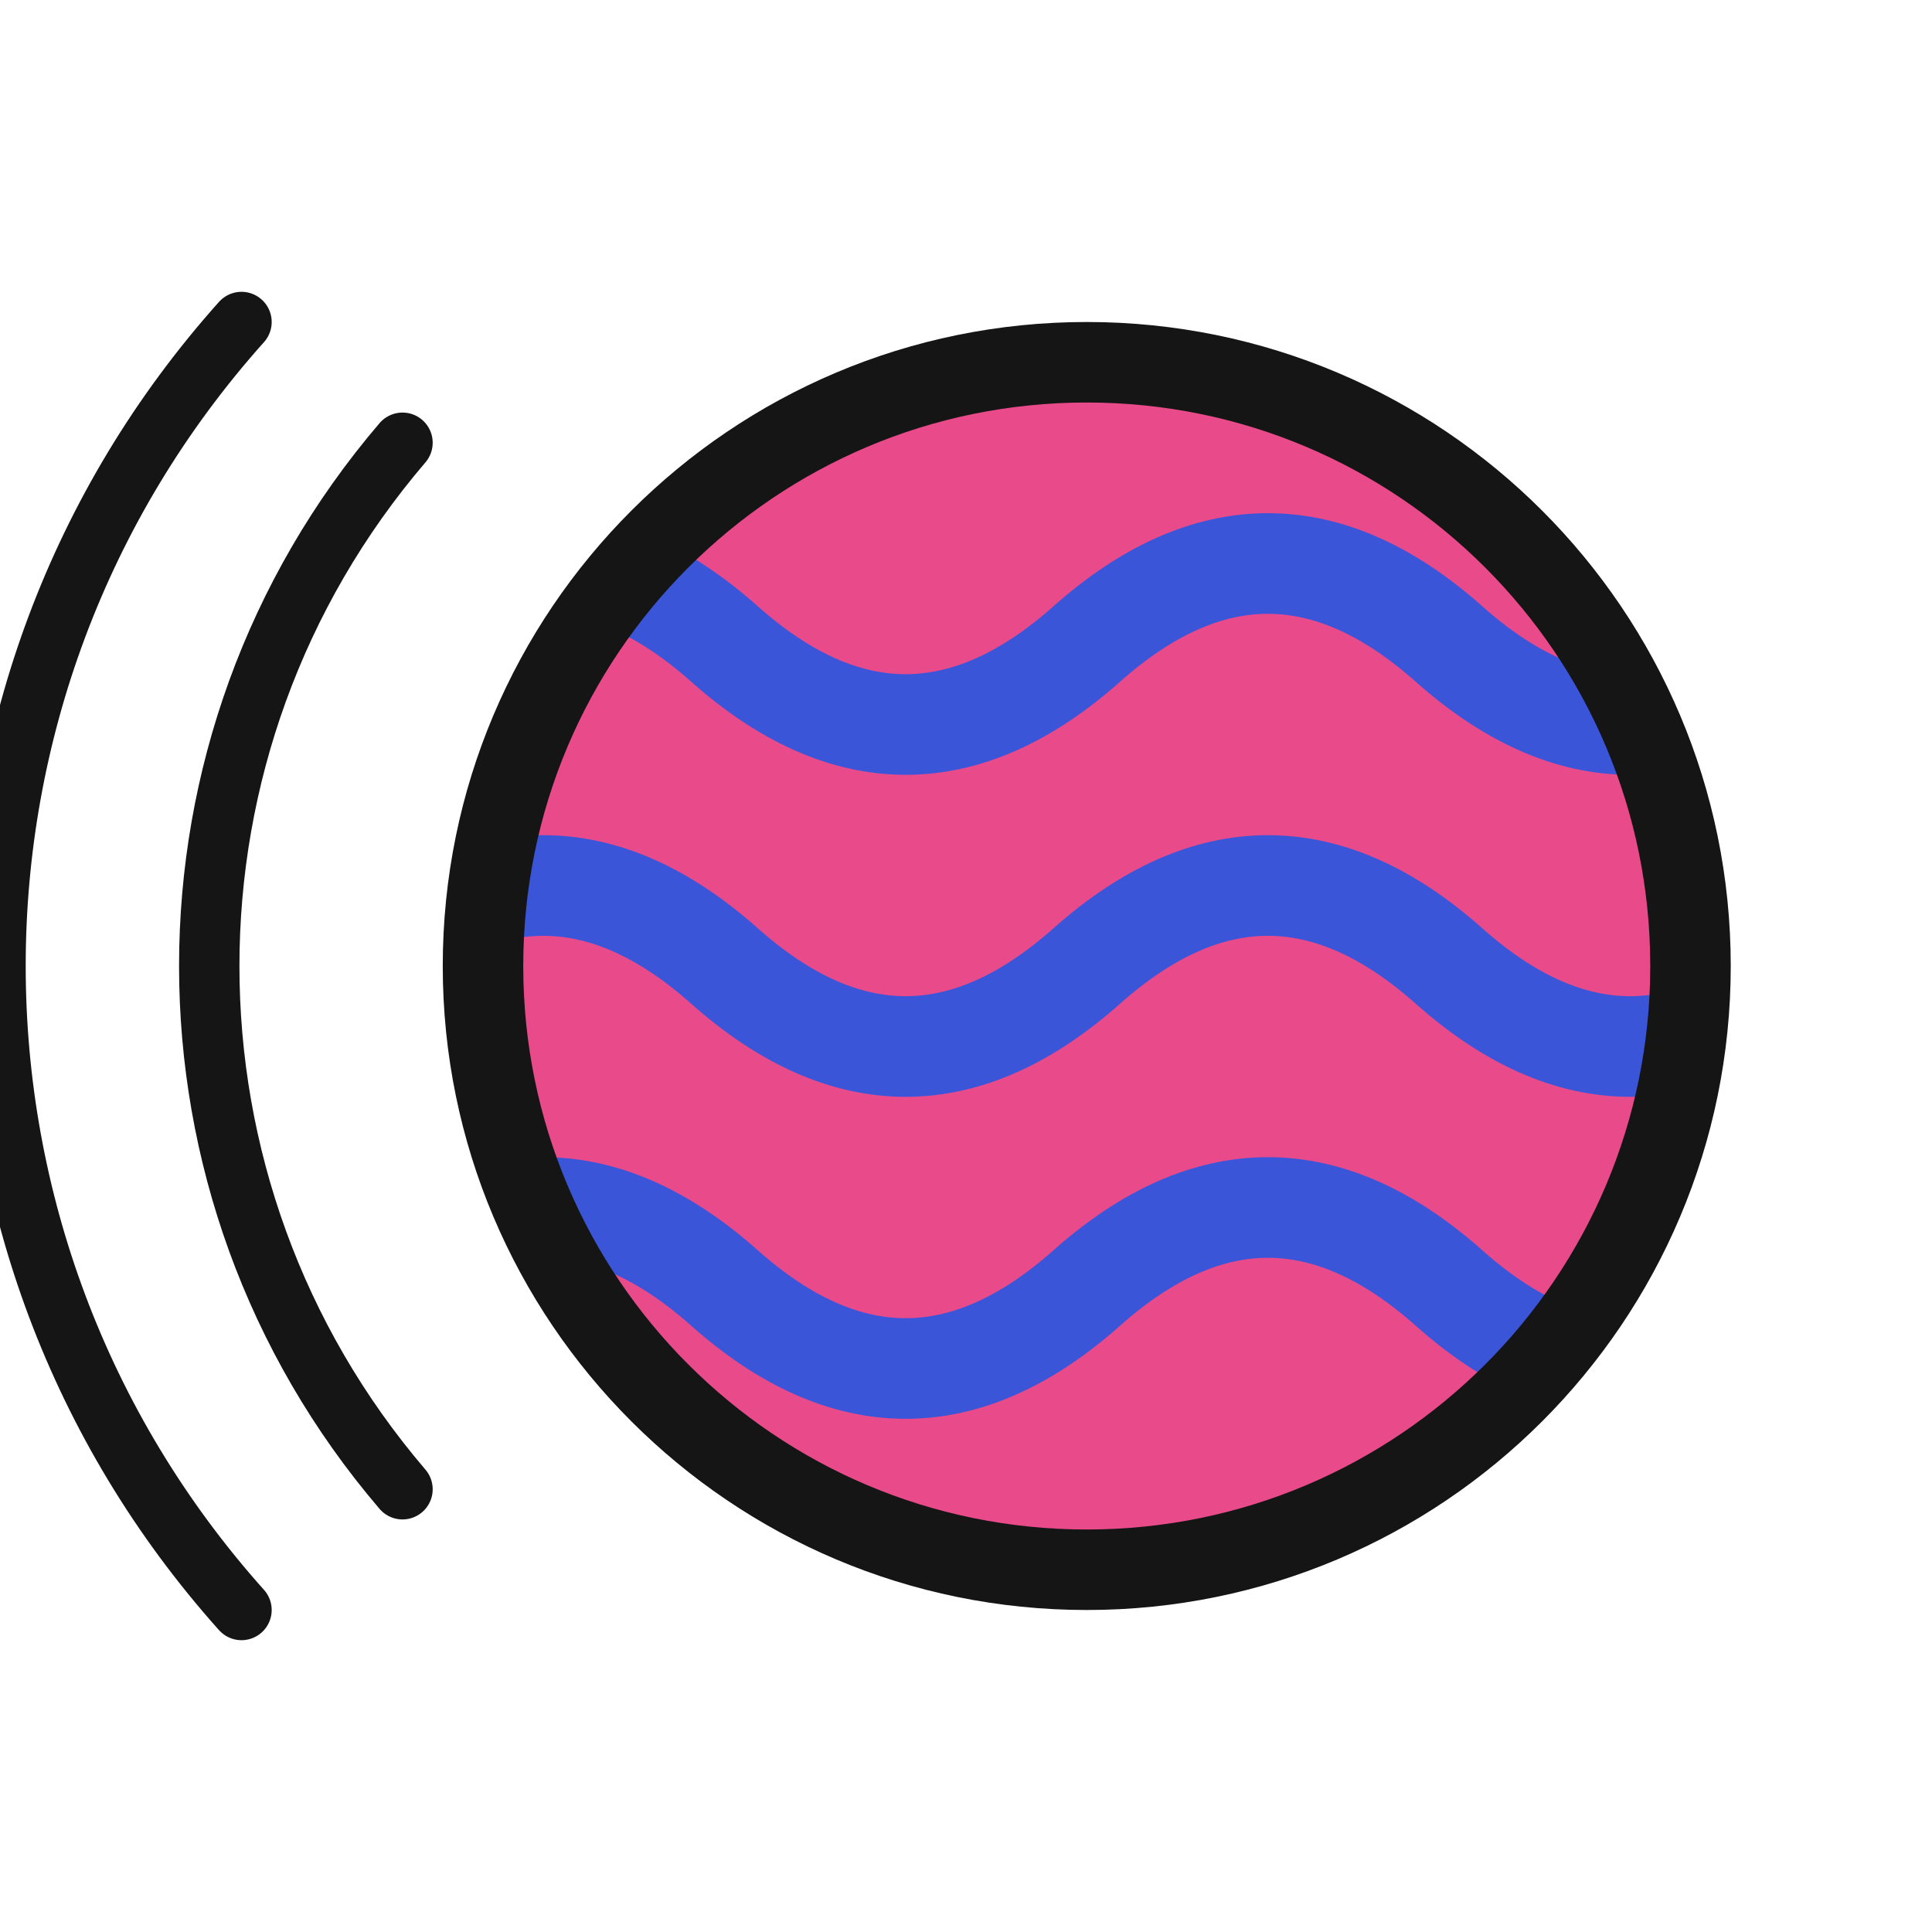
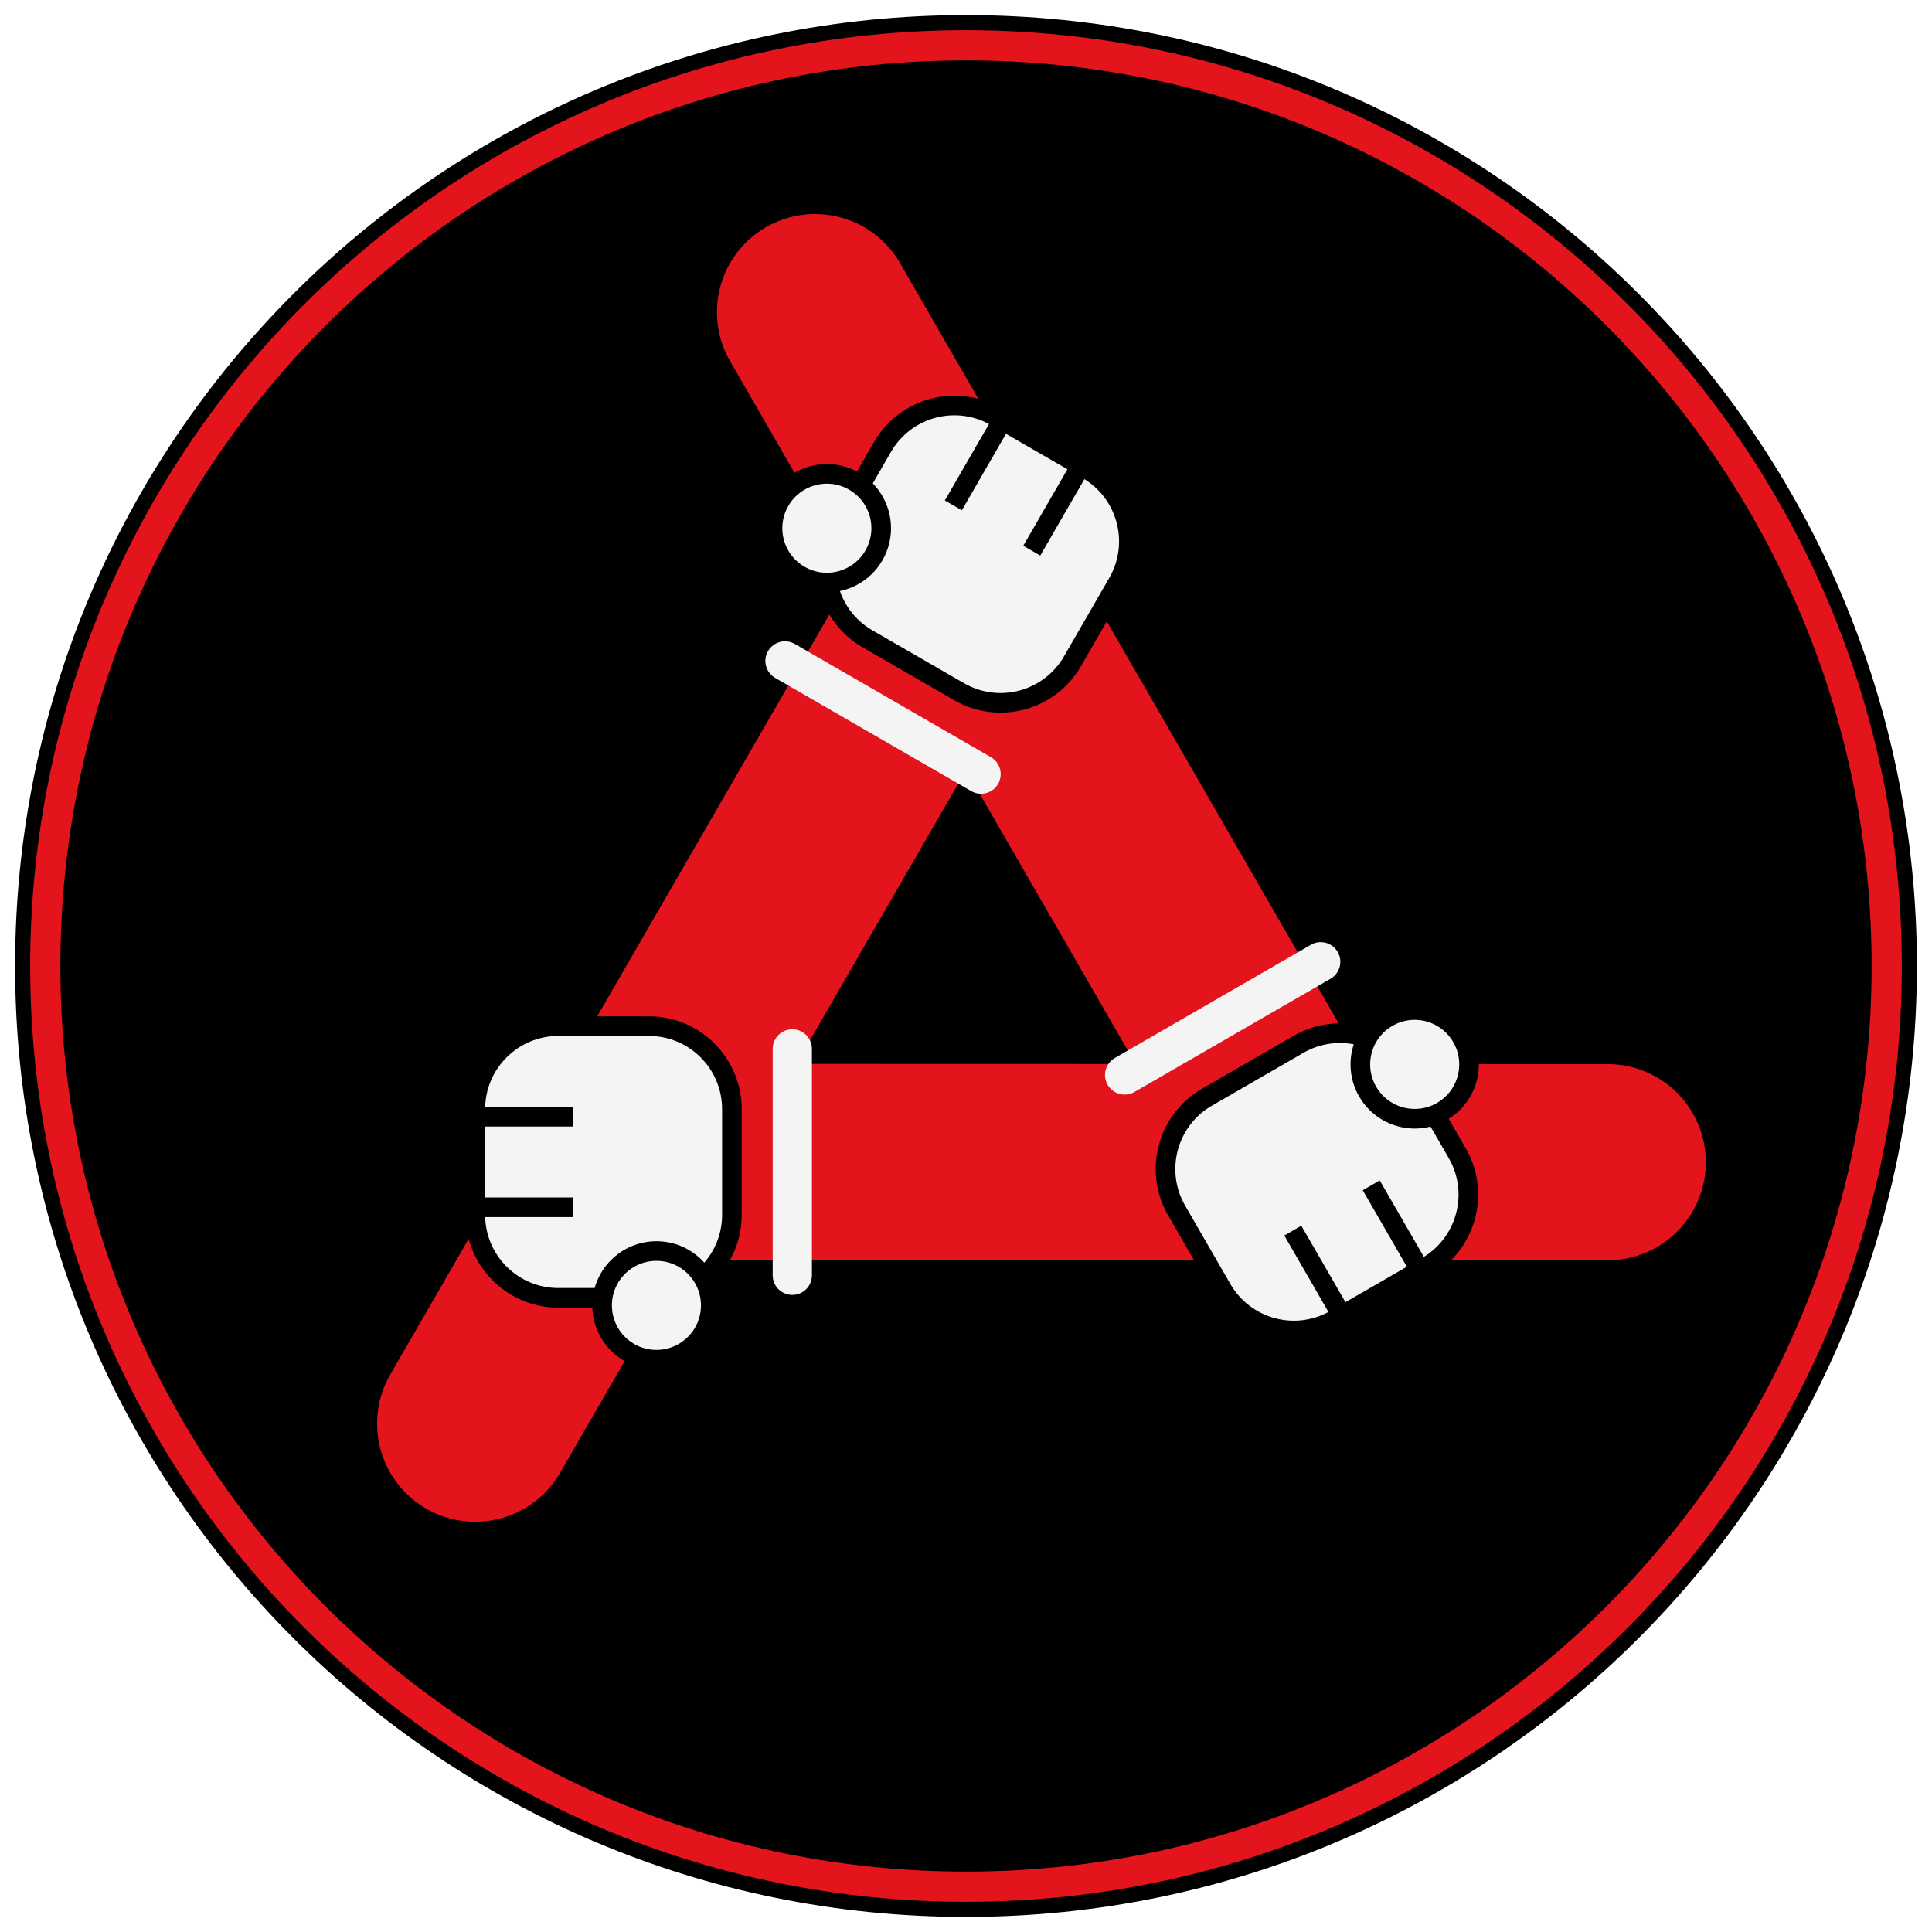
- <svg xmlns="http://www.w3.org/2000/svg" viewBox="0 0 96 96" width="96" height="96" role="img" aria-label="Ekta logo">
-   <defs>
-     <clipPath id="p">
-       <circle cx="54" cy="48" r="30" />
-     </clipPath>
-   </defs>
-   <path d="M20 22 A40 40 0 0 0 20 74" fill="none" stroke="#151515" stroke-width="3" stroke-linecap="round" />
-   <path d="M12 16 A48 48 0 0 0 12 80" fill="none" stroke="#151515" stroke-width="3" stroke-linecap="round" />
-   <circle cx="54" cy="48" r="30" fill="#E84A8A" />
-   <g clip-path="url(#p)" fill="none" stroke="#3B55D9" stroke-width="5" stroke-linecap="round">
-     <path d="M18 32 q9 -8 18 0 t18 0 t18 0 t18 0" />
-     <path d="M18 48 q9 -8 18 0 t18 0 t18 0 t18 0" />
-     <path d="M18 64 q9 -8 18 0 t18 0 t18 0 t18 0" />
+ <svg xmlns="http://www.w3.org/2000/svg" viewBox="-14 -14 128 128" width="128" height="128" role="img" aria-label="Ekta logo: three linked hands">
+   <circle cx="50" cy="50" r="63" fill="#000" />
+   <circle cx="50" cy="50" r="61" fill="none" stroke="#E3141C" stroke-width="2" />
+   <g transform="rotate(0 50 50)">
+     <line x1="40.00" y1="6.68" x2="69.00" y2="56.94" stroke="#E3141C" stroke-width="13" stroke-linecap="round" />
  </g>
-   <circle cx="54" cy="48" r="30" fill="none" stroke="#151515" stroke-width="4" />
+   <g transform="rotate(120 50 50)">
+     <line x1="40.00" y1="6.68" x2="69.00" y2="56.94" stroke="#E3141C" stroke-width="13" stroke-linecap="round" />
+   </g>
+   <g transform="rotate(240 50 50)">
+     <line x1="40.00" y1="6.68" x2="69.00" y2="56.94" stroke="#E3141C" stroke-width="13" stroke-linecap="round" />
+   </g>
+   <g transform="rotate(0 50 50)">
+     <line x1="73.50" y1="49.72" x2="60.51" y2="57.22" stroke="#F4F4F4" stroke-width="2.6" stroke-linecap="round" />
+     <g transform="rotate(60 73.25 64.30)">
+       <rect x="64.75" y="55.30" width="17" height="18" rx="5.5" fill="#F4F4F4" stroke="#000" stroke-width="1.3" />
+       <line x1="75.25" y1="61.30" x2="81.25" y2="61.30" stroke="#000" stroke-width="1.3" />
+       <line x1="75.25" y1="67.30" x2="81.25" y2="67.30" stroke="#000" stroke-width="1.3" />
+       <circle cx="69.75" cy="54.80" r="3.6" fill="#F4F4F4" stroke="#000" stroke-width="1.3" />
+     </g>
+   </g>
+   <g transform="rotate(120 50 50)">
+     <line x1="73.50" y1="49.72" x2="60.51" y2="57.22" stroke="#F4F4F4" stroke-width="2.6" stroke-linecap="round" />
+     <g transform="rotate(60 73.25 64.30)">
+       <rect x="64.75" y="55.30" width="17" height="18" rx="5.5" fill="#F4F4F4" stroke="#000" stroke-width="1.3" />
+       <line x1="75.25" y1="61.30" x2="81.25" y2="61.30" stroke="#000" stroke-width="1.3" />
+       <line x1="75.25" y1="67.30" x2="81.25" y2="67.30" stroke="#000" stroke-width="1.3" />
+       <circle cx="69.75" cy="54.80" r="3.6" fill="#F4F4F4" stroke="#000" stroke-width="1.3" />
+     </g>
+   </g>
+   <g transform="rotate(240 50 50)">
+     <line x1="73.50" y1="49.72" x2="60.51" y2="57.22" stroke="#F4F4F4" stroke-width="2.6" stroke-linecap="round" />
+     <g transform="rotate(60 73.25 64.30)">
+       <rect x="64.75" y="55.30" width="17" height="18" rx="5.5" fill="#F4F4F4" stroke="#000" stroke-width="1.3" />
+       <line x1="75.25" y1="61.30" x2="81.25" y2="61.30" stroke="#000" stroke-width="1.3" />
+       <line x1="75.25" y1="67.30" x2="81.25" y2="67.30" stroke="#000" stroke-width="1.3" />
+       <circle cx="69.75" cy="54.80" r="3.6" fill="#F4F4F4" stroke="#000" stroke-width="1.3" />
+     </g>
+   </g>
</svg>
